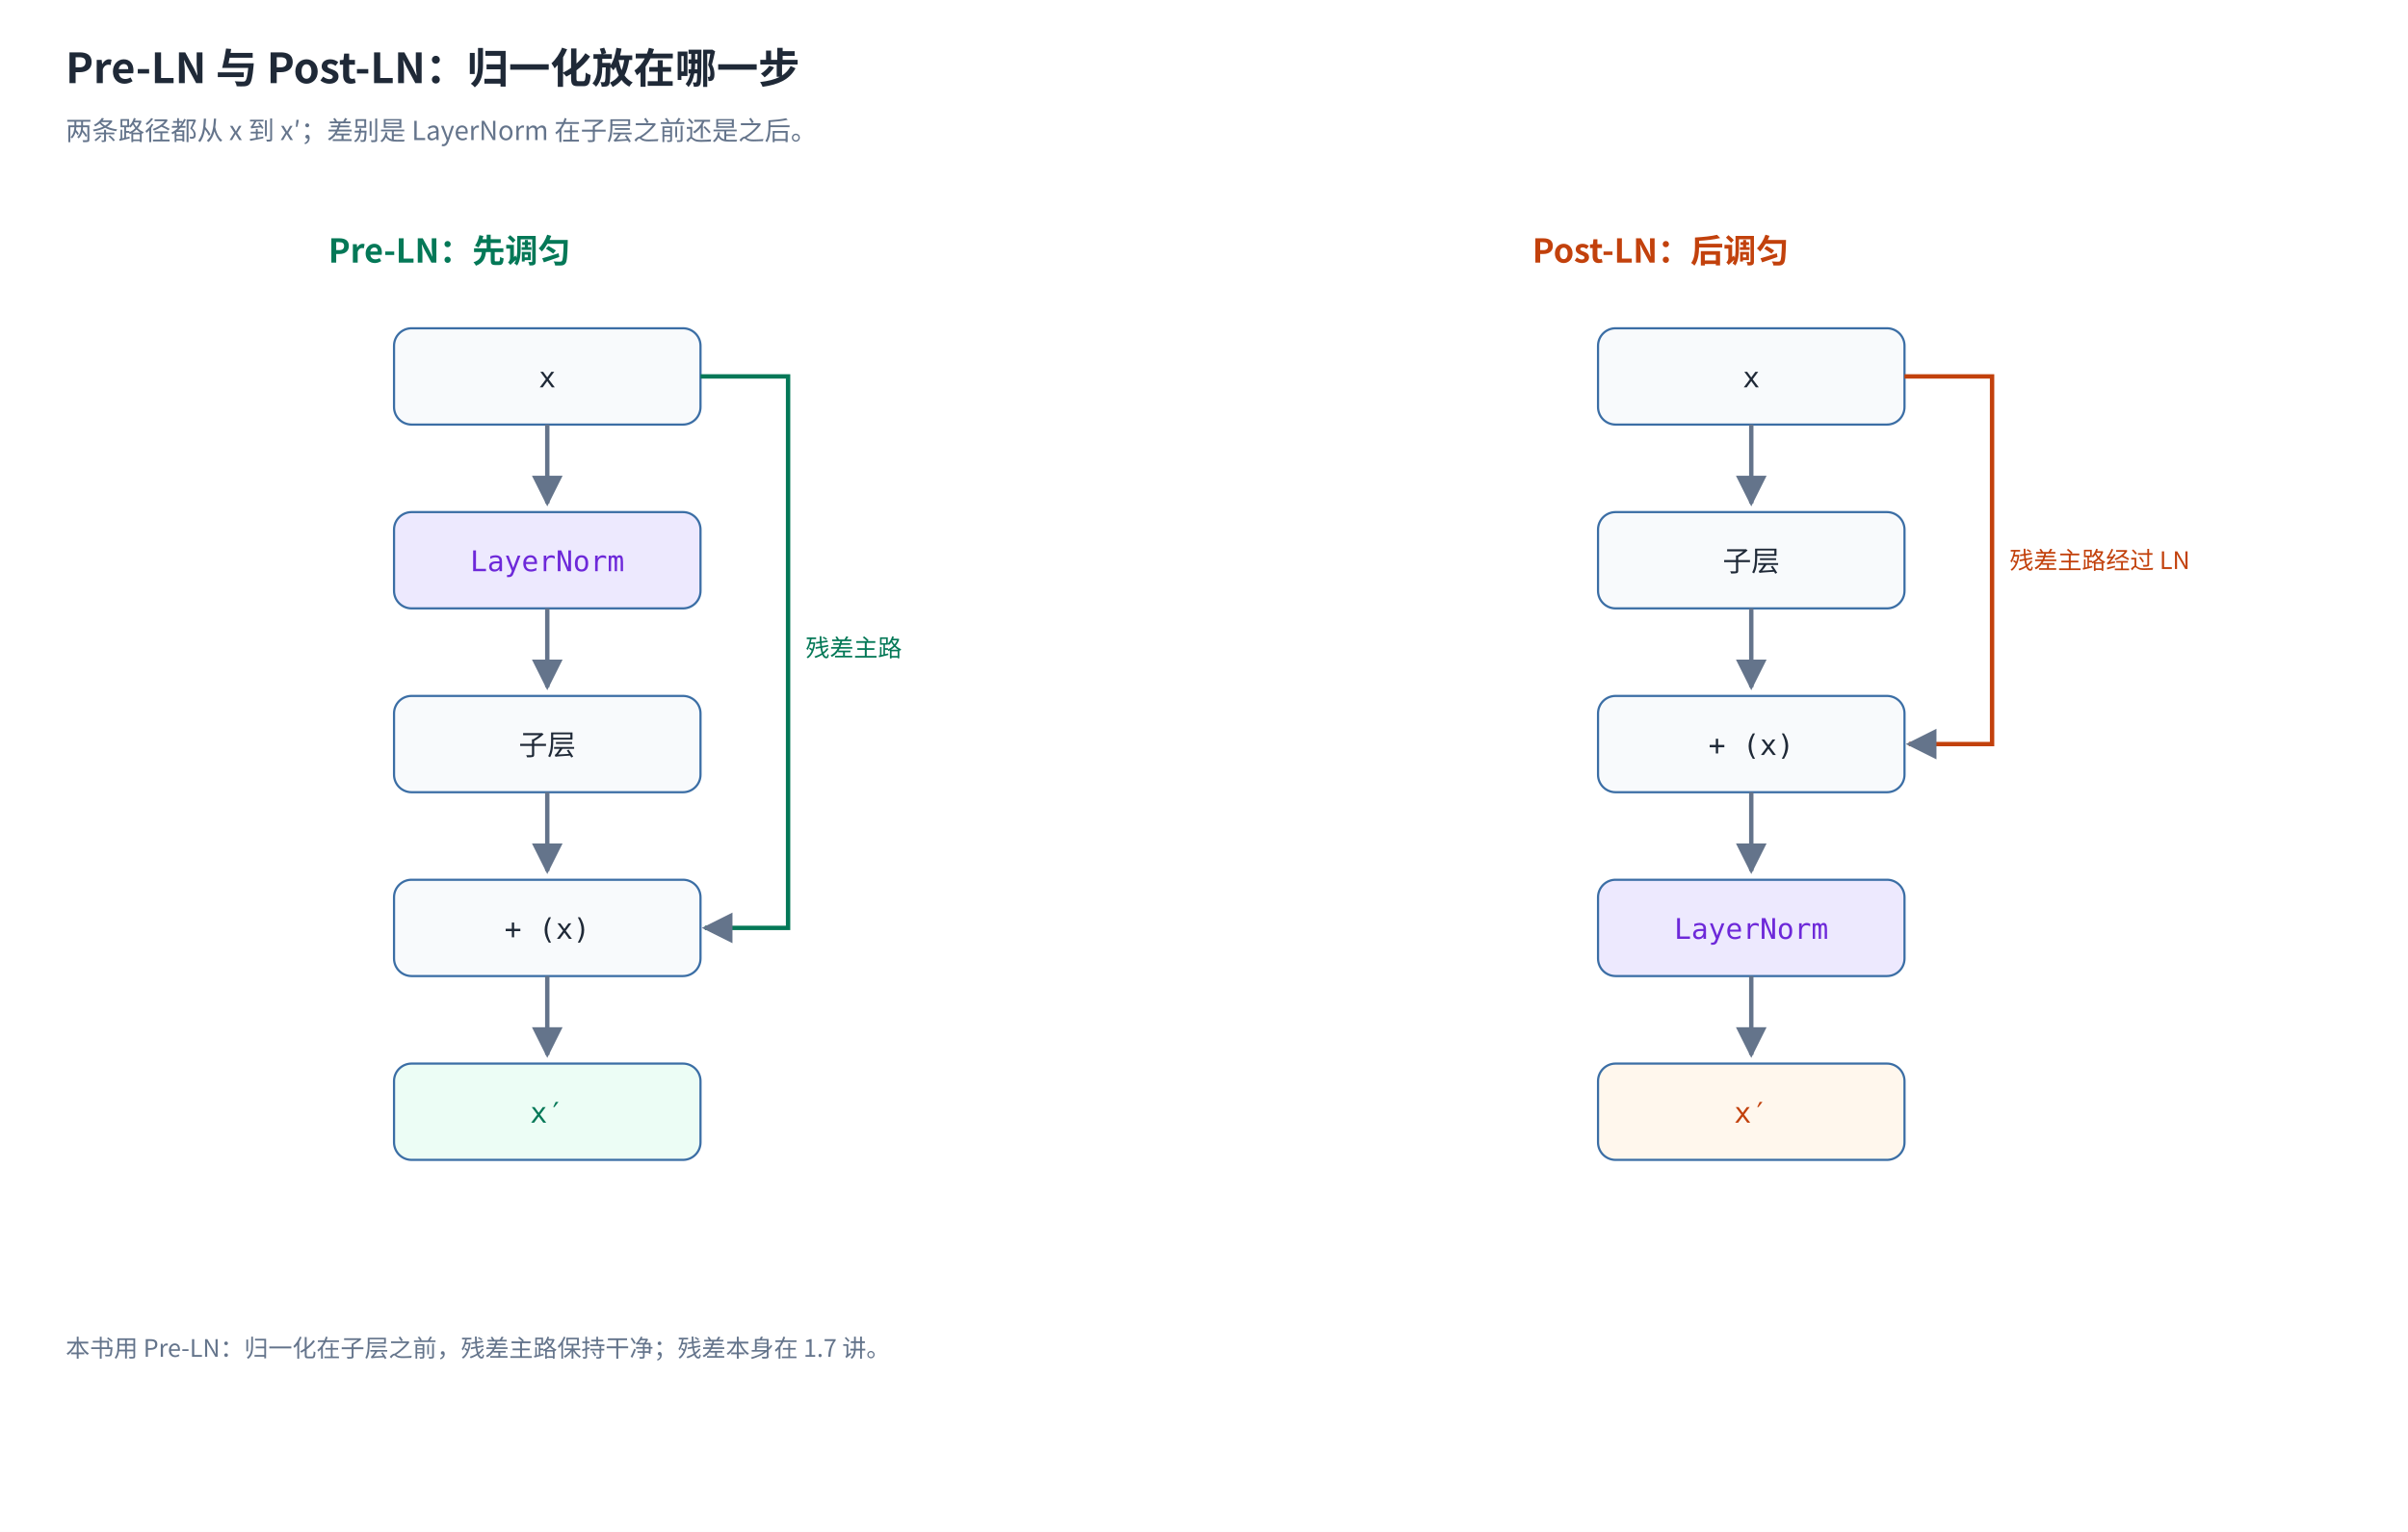
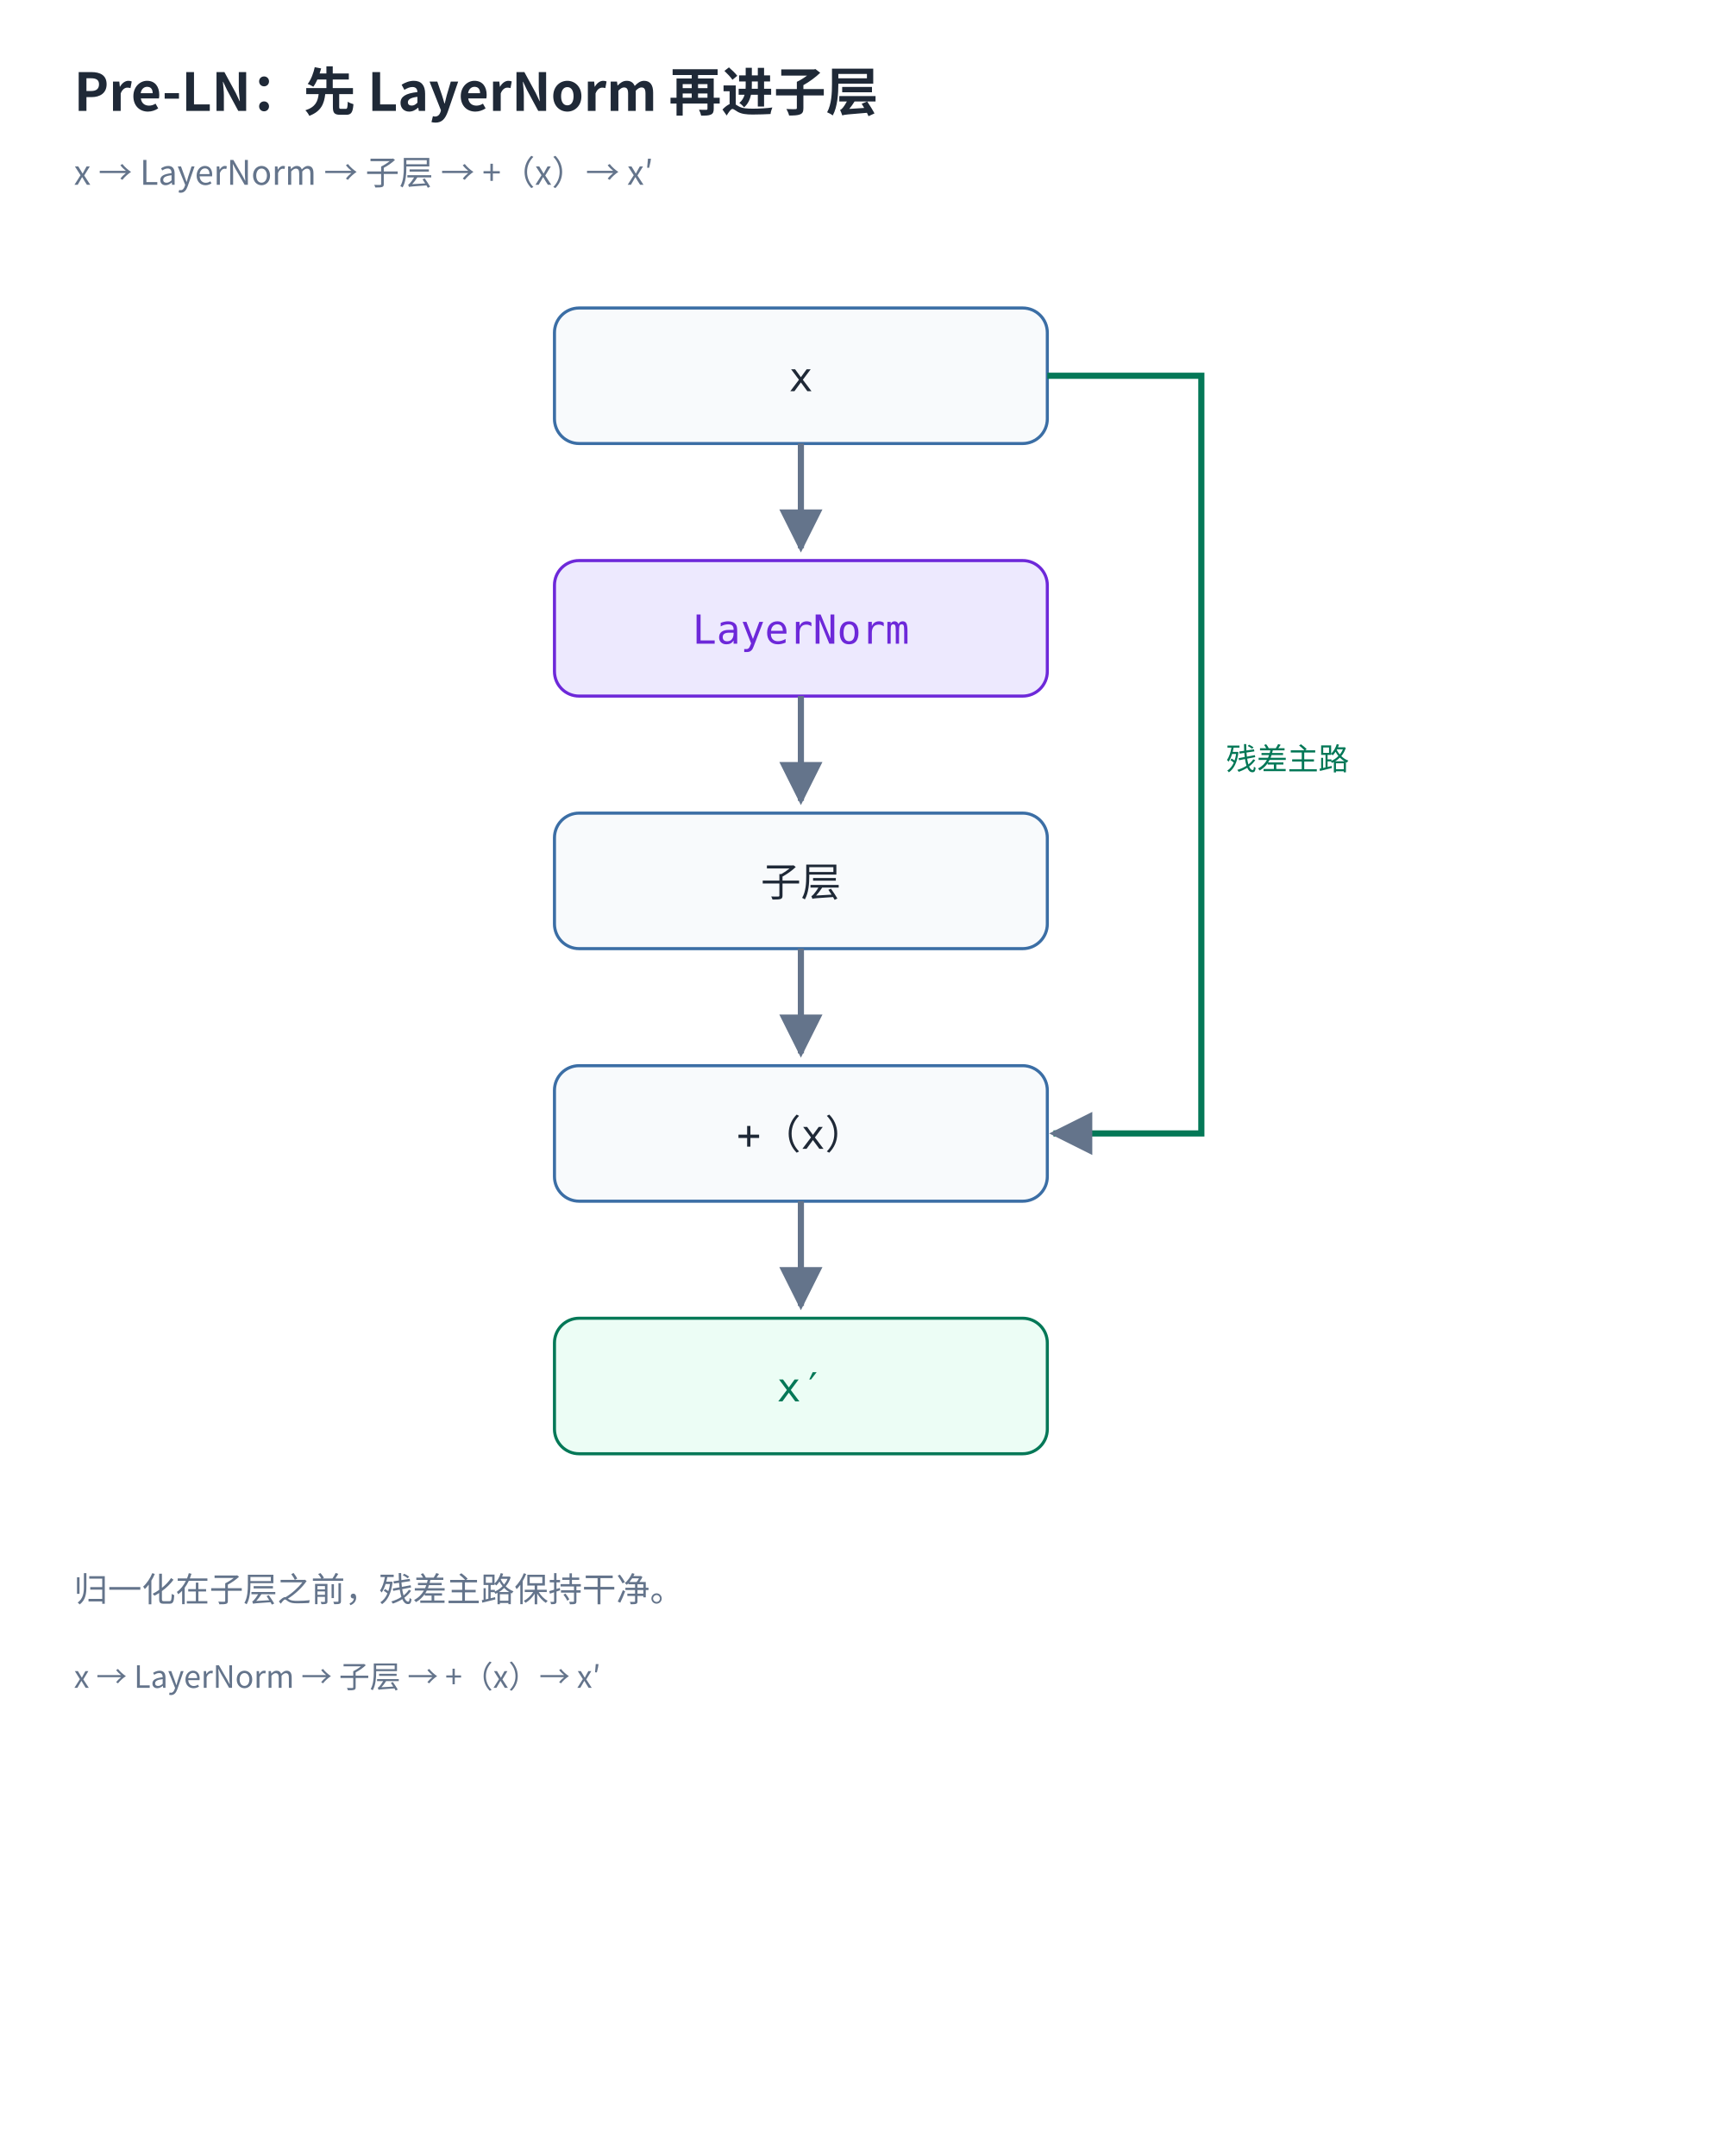
- <svg xmlns="http://www.w3.org/2000/svg" viewBox="0 0 1100 700" role="img" aria-labelledby="title desc">
-   <rect width="1100" height="700" fill="#ffffff" />
-   <text x="30" y="38" font-family="system-ui, 'Noto Sans CJK SC', sans-serif" font-size="19" font-weight="600" fill="#1f2937">Pre-LN 与 Post-LN：归一化放在哪一步</text>
-   <text x="30" y="64" font-family="system-ui, 'Noto Sans CJK SC', sans-serif" font-size="12" fill="#64748b">两条路径都从 x 到 x′；差别是 LayerNorm 在子层之前还是之后。</text>
-   <text x="150" y="120" font-family="system-ui, 'Noto Sans CJK SC', sans-serif" font-size="15" font-weight="600" fill="#047857">Pre-LN：先调匀</text>
-   <rect x="180" y="150" width="140" height="44" rx="8" fill="#f8fafc" stroke="#3b6ea5" />
-   <text x="250.0" y="177.0" text-anchor="middle" font-family="ui-monospace, monospace" font-size="13" fill="#1f2937">x</text>
-   <line x1="250" y1="194" x2="250" y2="230" stroke="#64748b" stroke-width="2" marker-end="url(#arrow)" />
-   <rect x="180" y="234" width="140" height="44" rx="8" fill="#ede9fe" stroke="#3b6ea5" />
-   <text x="250.0" y="261.0" text-anchor="middle" font-family="ui-monospace, monospace" font-size="13" fill="#6d28d9">LayerNorm</text>
-   <line x1="250" y1="278" x2="250" y2="314" stroke="#64748b" stroke-width="2" marker-end="url(#arrow)" />
-   <rect x="180" y="318" width="140" height="44" rx="8" fill="#f8fafc" stroke="#3b6ea5" />
-   <text x="250.0" y="345.0" text-anchor="middle" font-family="ui-monospace, monospace" font-size="13" fill="#1f2937">子层</text>
-   <line x1="250" y1="362" x2="250" y2="398" stroke="#64748b" stroke-width="2" marker-end="url(#arrow)" />
-   <rect x="180" y="402" width="140" height="44" rx="8" fill="#f8fafc" stroke="#3b6ea5" />
-   <text x="250.0" y="429.0" text-anchor="middle" font-family="ui-monospace, monospace" font-size="13" fill="#1f2937">+ (x)</text>
-   <line x1="250" y1="446" x2="250" y2="482" stroke="#64748b" stroke-width="2" marker-end="url(#arrow)" />
-   <rect x="180" y="486" width="140" height="44" rx="8" fill="#ecfdf5" stroke="#3b6ea5" />
-   <text x="250.0" y="513.0" text-anchor="middle" font-family="ui-monospace, monospace" font-size="13" fill="#047857">x′</text>
-   <path d="M 320 172 L 360 172 L 360 424 L 322 424" fill="none" stroke="#047857" stroke-width="2" marker-end="url(#arrow)" />
-   <text x="368" y="300" font-family="system-ui, 'Noto Sans CJK SC', sans-serif" font-size="11" fill="#047857">残差主路</text>
-   <text x="700" y="120" font-family="system-ui, 'Noto Sans CJK SC', sans-serif" font-size="15" font-weight="600" fill="#c2410c">Post-LN：后调匀</text>
-   <rect x="730" y="150" width="140" height="44" rx="8" fill="#f8fafc" stroke="#3b6ea5" />
-   <text x="800.0" y="177.0" text-anchor="middle" font-family="ui-monospace, monospace" font-size="13" fill="#1f2937">x</text>
-   <line x1="800" y1="194" x2="800" y2="230" stroke="#64748b" stroke-width="2" marker-end="url(#arrow)" />
-   <rect x="730" y="234" width="140" height="44" rx="8" fill="#f8fafc" stroke="#3b6ea5" />
-   <text x="800.0" y="261.0" text-anchor="middle" font-family="ui-monospace, monospace" font-size="13" fill="#1f2937">子层</text>
-   <line x1="800" y1="278" x2="800" y2="314" stroke="#64748b" stroke-width="2" marker-end="url(#arrow)" />
-   <rect x="730" y="318" width="140" height="44" rx="8" fill="#f8fafc" stroke="#3b6ea5" />
-   <text x="800.0" y="345.0" text-anchor="middle" font-family="ui-monospace, monospace" font-size="13" fill="#1f2937">+ (x)</text>
-   <line x1="800" y1="362" x2="800" y2="398" stroke="#64748b" stroke-width="2" marker-end="url(#arrow)" />
-   <rect x="730" y="402" width="140" height="44" rx="8" fill="#ede9fe" stroke="#3b6ea5" />
-   <text x="800.0" y="429.0" text-anchor="middle" font-family="ui-monospace, monospace" font-size="13" fill="#6d28d9">LayerNorm</text>
-   <line x1="800" y1="446" x2="800" y2="482" stroke="#64748b" stroke-width="2" marker-end="url(#arrow)" />
-   <rect x="730" y="486" width="140" height="44" rx="8" fill="#fff7ed" stroke="#3b6ea5" />
-   <text x="800.0" y="513.0" text-anchor="middle" font-family="ui-monospace, monospace" font-size="13" fill="#c2410c">x′</text>
-   <path d="M 870 172 L 910 172 L 910 340 L 872 340" fill="none" stroke="#c2410c" stroke-width="2" marker-end="url(#arrow)" />
-   <text x="918" y="260" font-family="system-ui, 'Noto Sans CJK SC', sans-serif" font-size="11" fill="#c2410c">残差主路经过 LN</text>
-   <text x="30" y="620" font-family="system-ui, 'Noto Sans CJK SC', sans-serif" font-size="11" fill="#64748b">本书用 Pre-LN：归一化在子层之前，残差主路保持干净；残差本身在 1.7 讲。</text>
+ <svg xmlns="http://www.w3.org/2000/svg" viewBox="0 0 560 700" role="img" aria-labelledby="title desc">
+   <rect width="560" height="700" fill="#ffffff" />
+   <text x="24" y="36" font-family="system-ui, 'Noto Sans CJK SC', sans-serif" font-size="17" font-weight="600" fill="#1f2937">Pre-LN：先 LayerNorm 再进子层</text>
+   <text x="24" y="60" font-family="system-ui, 'Noto Sans CJK SC', sans-serif" font-size="11" fill="#64748b">x → LayerNorm → 子层 → +（x）→ x′</text>
+   <rect x="180" y="100" width="160" height="44" rx="8" fill="#f8fafc" stroke="#3b6ea5" />
+   <text x="260" y="127" text-anchor="middle" font-family="ui-monospace, monospace" font-size="13" fill="#1f2937">x</text>
+   <line x1="260" y1="144" x2="260" y2="178" stroke="#64748b" stroke-width="2" marker-end="url(#arrow)" />
+   <rect x="180" y="182" width="160" height="44" rx="8" fill="#ede9fe" stroke="#6d28d9" />
+   <text x="260" y="209" text-anchor="middle" font-family="ui-monospace, monospace" font-size="13" fill="#6d28d9">LayerNorm</text>
+   <line x1="260" y1="226" x2="260" y2="260" stroke="#64748b" stroke-width="2" marker-end="url(#arrow)" />
+   <rect x="180" y="264" width="160" height="44" rx="8" fill="#f8fafc" stroke="#3b6ea5" />
+   <text x="260" y="291" text-anchor="middle" font-family="ui-monospace, monospace" font-size="13" fill="#1f2937">子层</text>
+   <line x1="260" y1="308" x2="260" y2="342" stroke="#64748b" stroke-width="2" marker-end="url(#arrow)" />
+   <rect x="180" y="346" width="160" height="44" rx="8" fill="#f8fafc" stroke="#3b6ea5" />
+   <text x="260" y="373" text-anchor="middle" font-family="ui-monospace, monospace" font-size="13" fill="#1f2937">+（x）</text>
+   <line x1="260" y1="390" x2="260" y2="424" stroke="#64748b" stroke-width="2" marker-end="url(#arrow)" />
+   <rect x="180" y="428" width="160" height="44" rx="8" fill="#ecfdf5" stroke="#047857" />
+   <text x="260" y="455" text-anchor="middle" font-family="ui-monospace, monospace" font-size="13" fill="#047857">x′</text>
+   <path d="M 340 122 L 390 122 L 390 368 L 342 368" fill="none" stroke="#047857" stroke-width="2" marker-end="url(#arrow)" />
+   <text x="398" y="250" font-family="system-ui, 'Noto Sans CJK SC', sans-serif" font-size="10" fill="#047857">残差主路</text>
+   <text x="24" y="520" font-family="system-ui, 'Noto Sans CJK SC', sans-serif" font-size="11" fill="#64748b">归一化在子层之前，残差主路保持干净。</text>
+   <text x="24" y="548" font-family="system-ui, 'Noto Sans CJK SC', sans-serif" font-size="10" fill="#64748b">x → LayerNorm → 子层 → +（x）→ x′</text>
  <defs>
    <marker id="arrow" viewBox="0 0 10 10" refX="9" refY="5" markerWidth="7" markerHeight="7" orient="auto-start-reverse">
      <path d="M 0 0 L 10 5 L 0 10 z" fill="#64748b" />
    </marker>
  </defs>
</svg>
